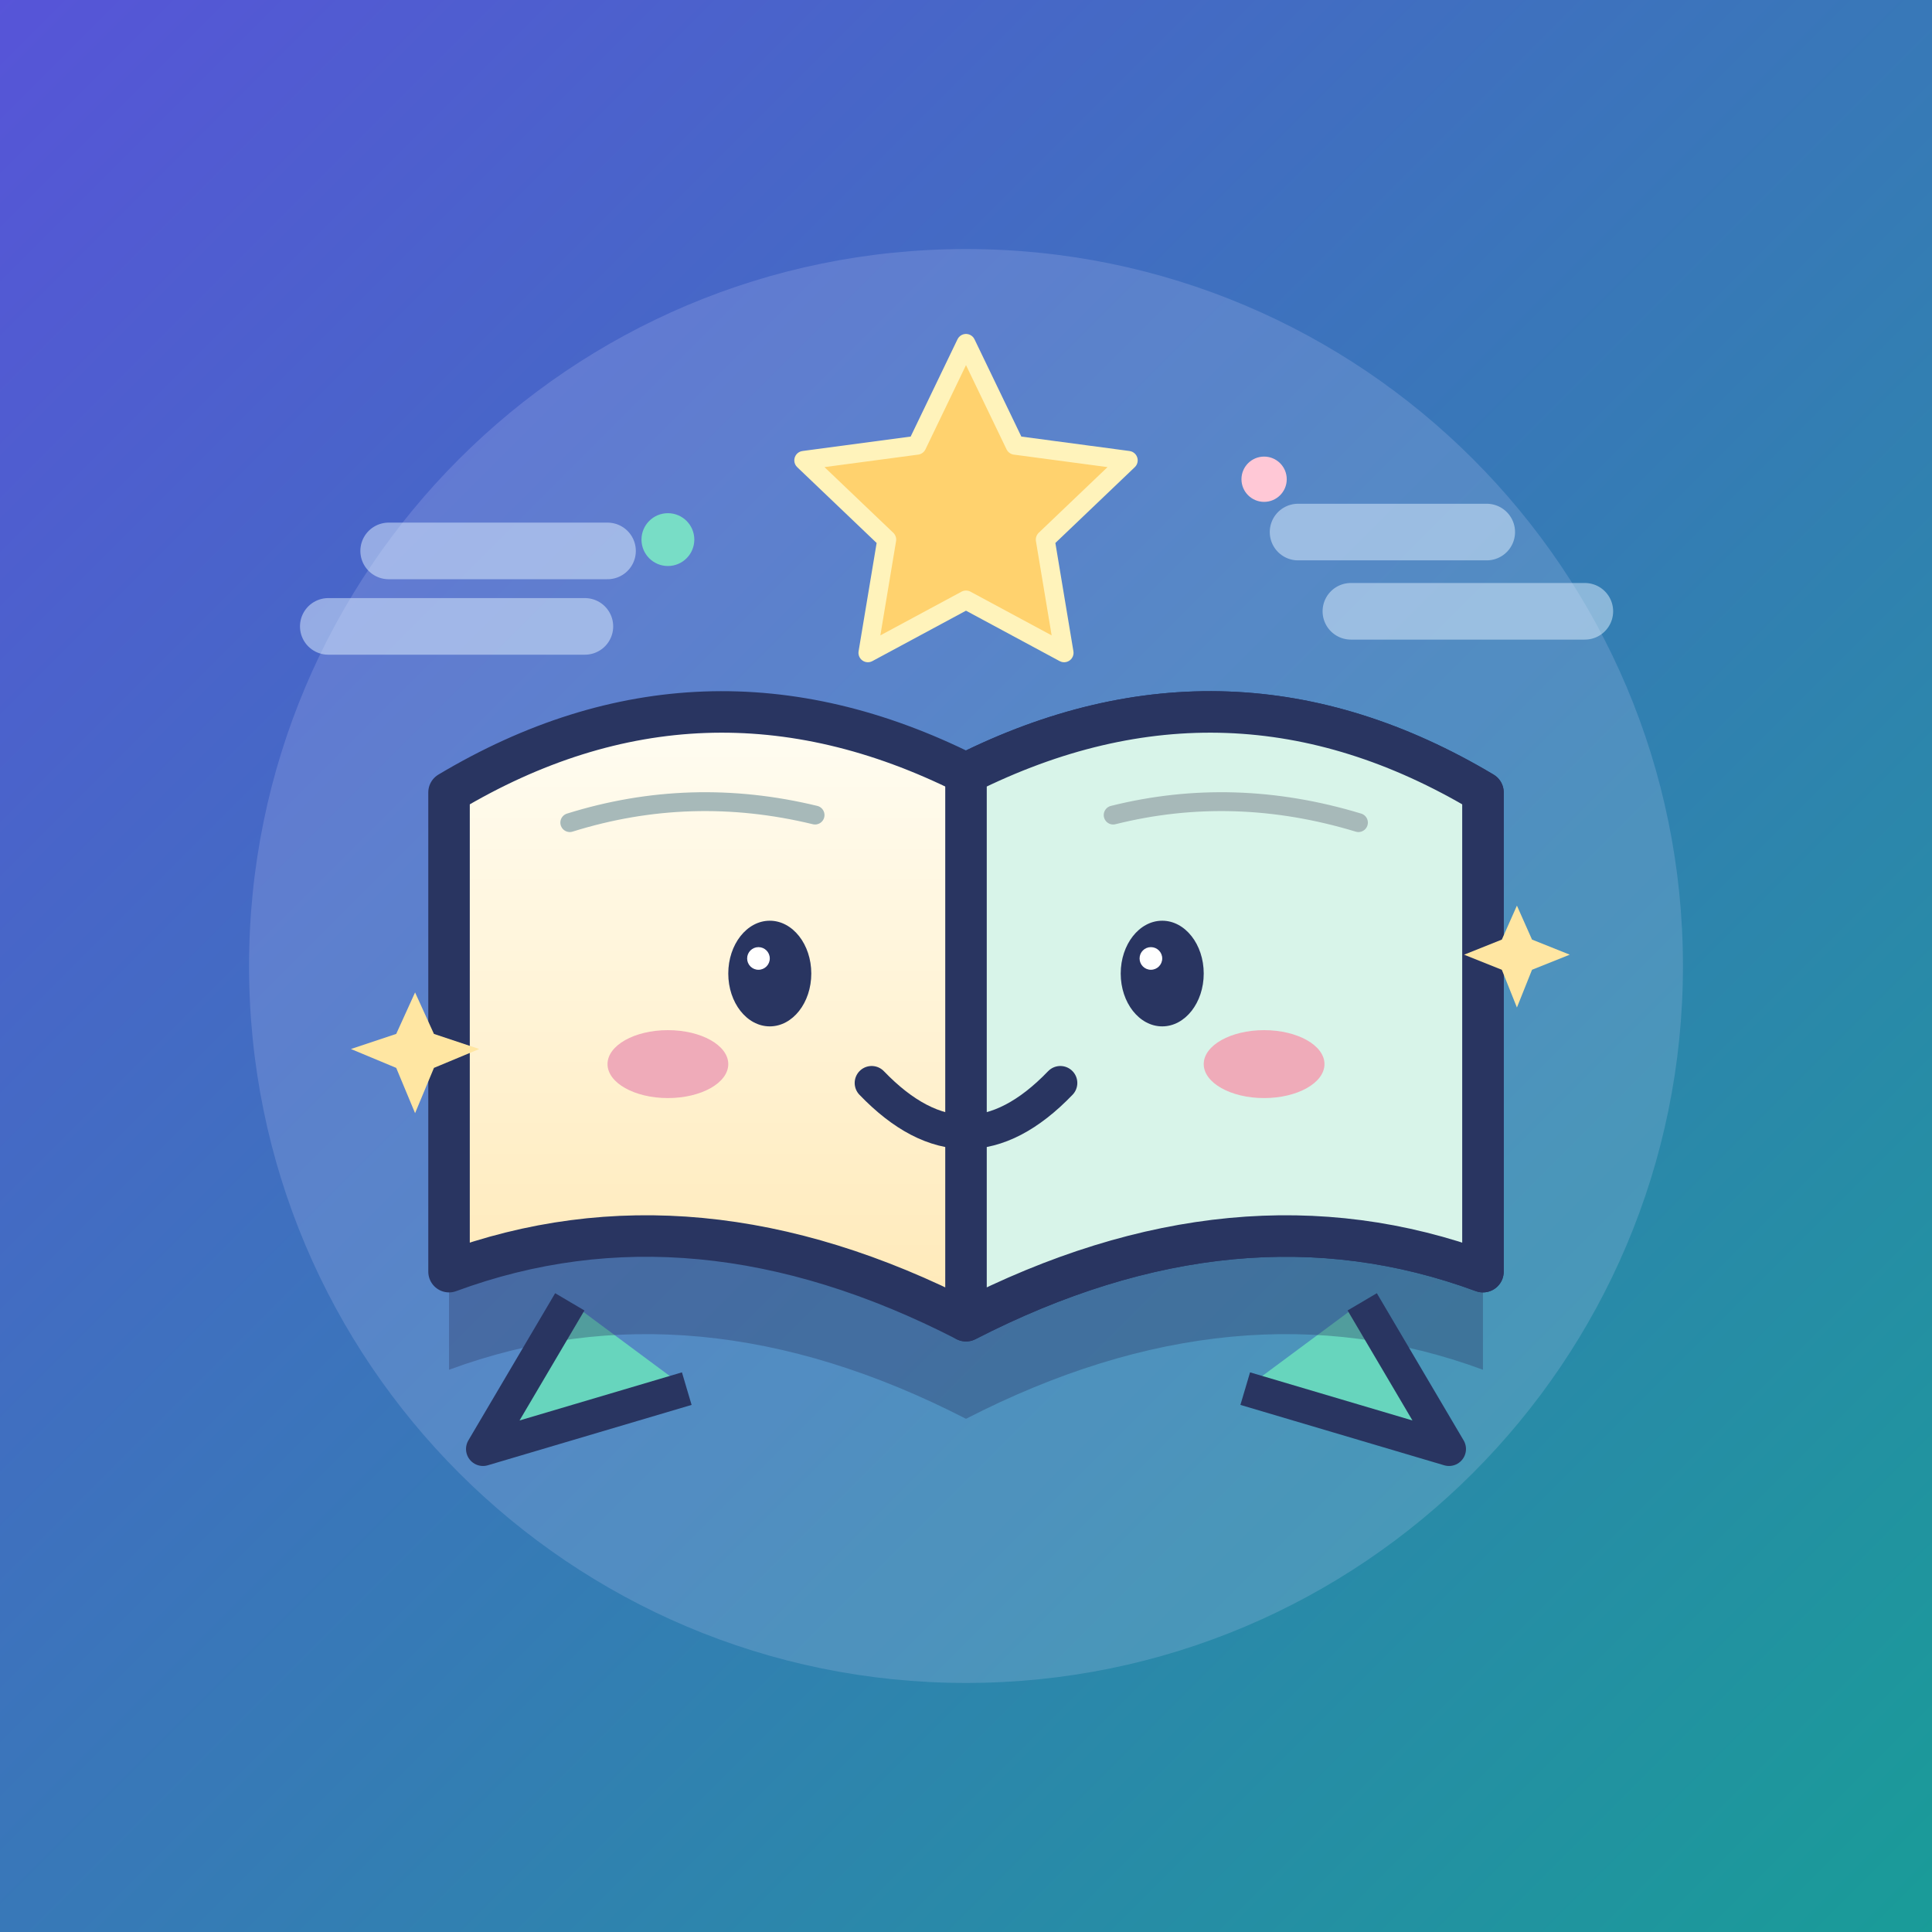
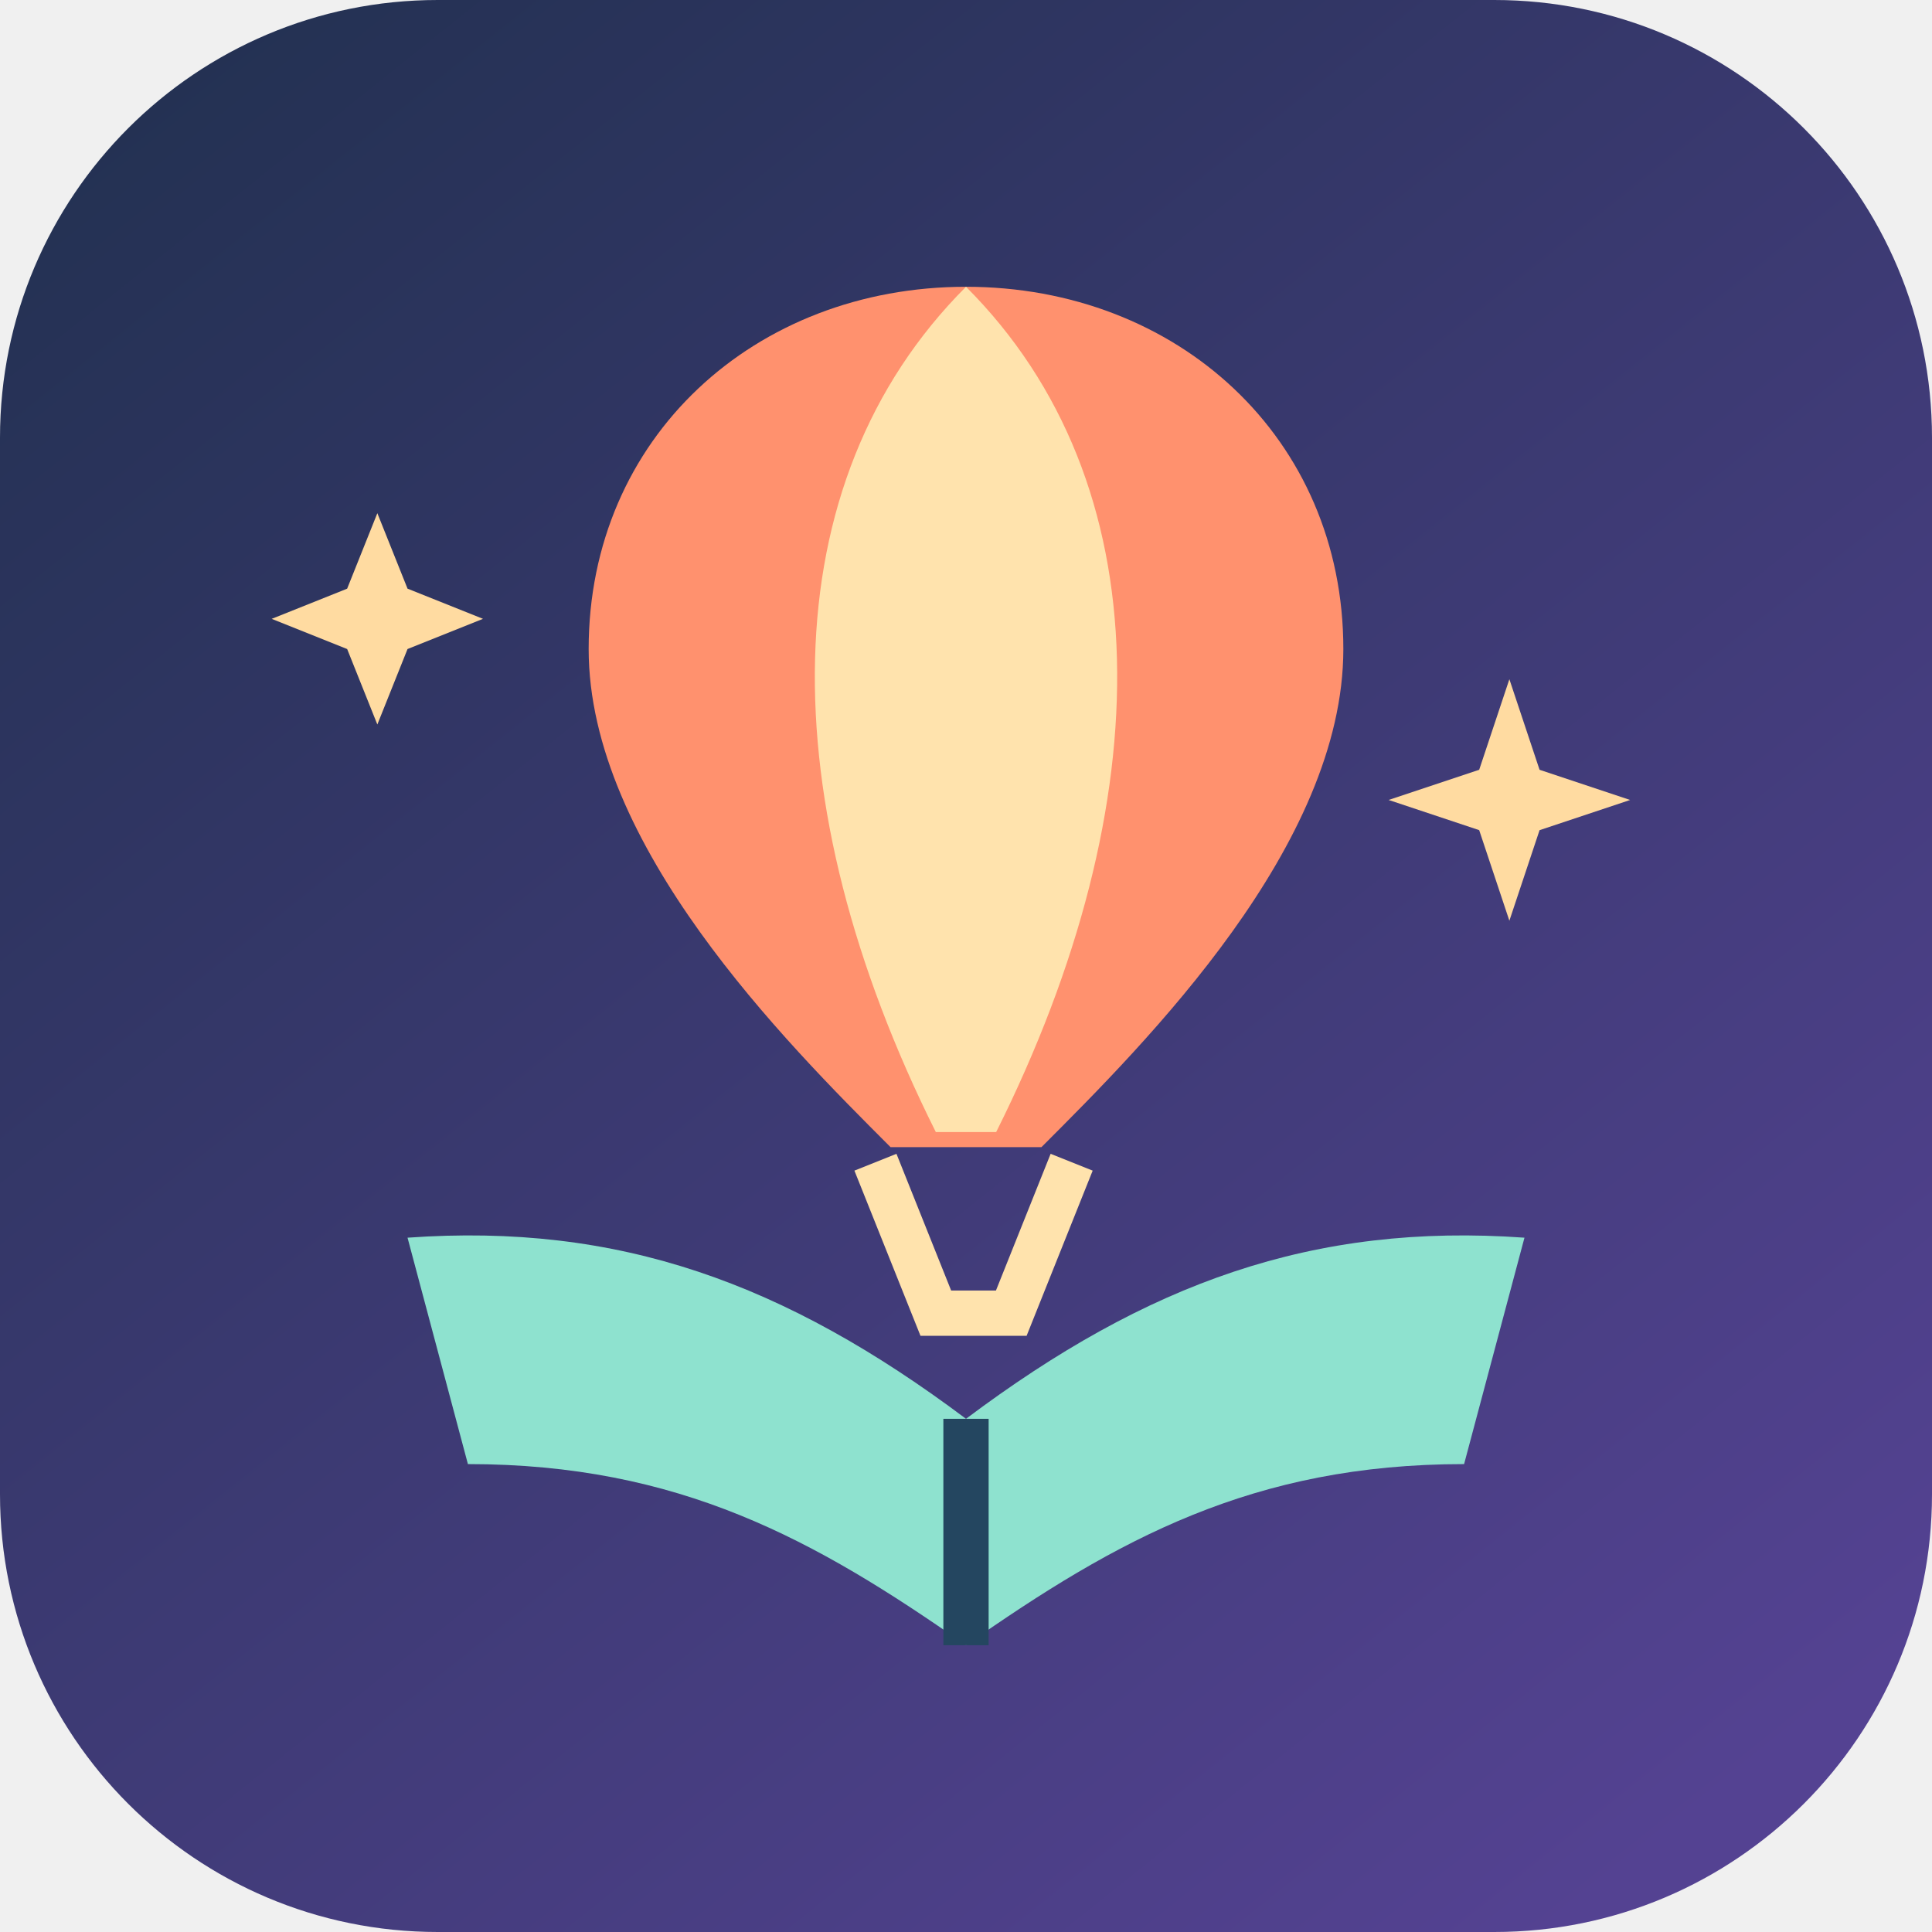
- <svg xmlns="http://www.w3.org/2000/svg" width="512" height="512" viewBox="0 0 512 512" role="img" aria-labelledby="title">
+ <svg xmlns="http://www.w3.org/2000/svg" viewBox="0 0 128 128">
  <defs>
-     <linearGradient id="sky" x2="1" y2="1">
-       <stop stop-color="#5754d8" />
-       <stop offset="1" stop-color="#199c98" />
-     </linearGradient>
-     <linearGradient id="page" x2="0" y2="1">
-       <stop stop-color="#fffdf3" />
-       <stop offset="1" stop-color="#ffe9b7" />
+     <linearGradient id="sky" x2=".8" y2="1" gradientUnits="objectBoundingBox">
+       <stop stop-color="#20304e" />
+       <stop offset="1" stop-color="#544292" />
    </linearGradient>
  </defs>
-   <path fill="url(#sky)" d="M0 0h512v512H0z" />
-   <circle cx="256" cy="256" r="190" fill="#d9d7ff" opacity=".18" />
-   <path d="M87 166h68m-52-20h58m197 16h62m-76-21h50" stroke="#e2f2ff" stroke-width="15" stroke-linecap="round" opacity=".5" />
-   <path d="m256 91 13 27 30 4-22 21 5 30-26-14-26 14 5-30-22-21 30-4Z" fill="#ffd26e" stroke="#fff3bb" stroke-width="5" stroke-linejoin="round" />
-   <path d="m151 345-23 39 54-16m179-23 23 39-54-16" fill="#67d5bd" stroke="#293561" stroke-width="9" stroke-linejoin="round" />
-   <path d="M119 223q67-40 137-5 70-35 137 5v127q-65-24-137 13-72-37-137-13Z" fill="#293561" opacity=".35" transform="translate(0 13)" />
-   <path d="M119 210q67-40 137-5 70-35 137 5v127q-65-24-137 13-72-37-137-13Z" fill="url(#page)" stroke="#293561" stroke-width="11" stroke-linejoin="round" />
-   <path d="M256 205q70-35 137 5v127q-65-24-137 13Z" fill="#d8f4e9" stroke="#293561" stroke-width="11" stroke-linejoin="round" />
-   <path d="M151 218q32-10 65-2m79 0q32-8 65 2" fill="none" stroke="#a7b9b9" stroke-width="5" stroke-linecap="round" />
-   <ellipse cx="204" cy="258" rx="11" ry="14" fill="#293561" />
-   <ellipse cx="308" cy="258" rx="11" ry="14" fill="#293561" />
-   <circle cx="201" cy="254" r="3" fill="#fff" />
-   <circle cx="305" cy="254" r="3" fill="#fff" />
-   <ellipse cx="177" cy="282" rx="16" ry="9" fill="#efabb9" />
-   <ellipse cx="335" cy="282" rx="16" ry="9" fill="#efabb9" />
-   <path d="M231 287q25 26 50 0" fill="none" stroke="#293561" stroke-width="9" stroke-linecap="round" />
-   <path d="m105 274 5-11 5 11 12 4-12 5-5 12-5-12-12-5Zm293-25 4-9 4 9 10 4-10 4-4 10-4-10-10-4Z" fill="#ffe6a2" />
-   <circle cx="177" cy="143" r="7" fill="#78ddc6" />
-   <circle cx="335" cy="127" r="6" fill="#ffc8d6" />
+   <rect width="128" height="128" rx="29" fill="url(#sky)" />
+   <path fill="#ffdba1" d="m23 39 2-5 2 5 5 2-5 2-2 5-2-5-5-2zm75 12 2-6 2 6 6 2-6 2-2 6-2-6-6-2z" />
+   <path d="M64 19c-14 0-25 10-25 24 0 13 13 26 20 33h10c7-7 20-20 20-33 0-14-11-24-25-24" fill="#ff916e" />
+   <path d="M64 19c-13 13-13 34-2 56h4c11-22 11-43-2-56" fill="#ffe3ad" />
+   <path d="m58 77 4 10h5l4-10" fill="none" stroke="#ffe3ad" stroke-width="3" />
+   <path d="M27 82c14-1 25 3 37 12 12-9 23-13 37-12l-4 15c-14 0-23 5-33 12-10-7-19-12-33-12z" fill="#8ee2cf" />
+   <path d="M64 94v15" stroke="#244660" stroke-width="3" />
</svg>
